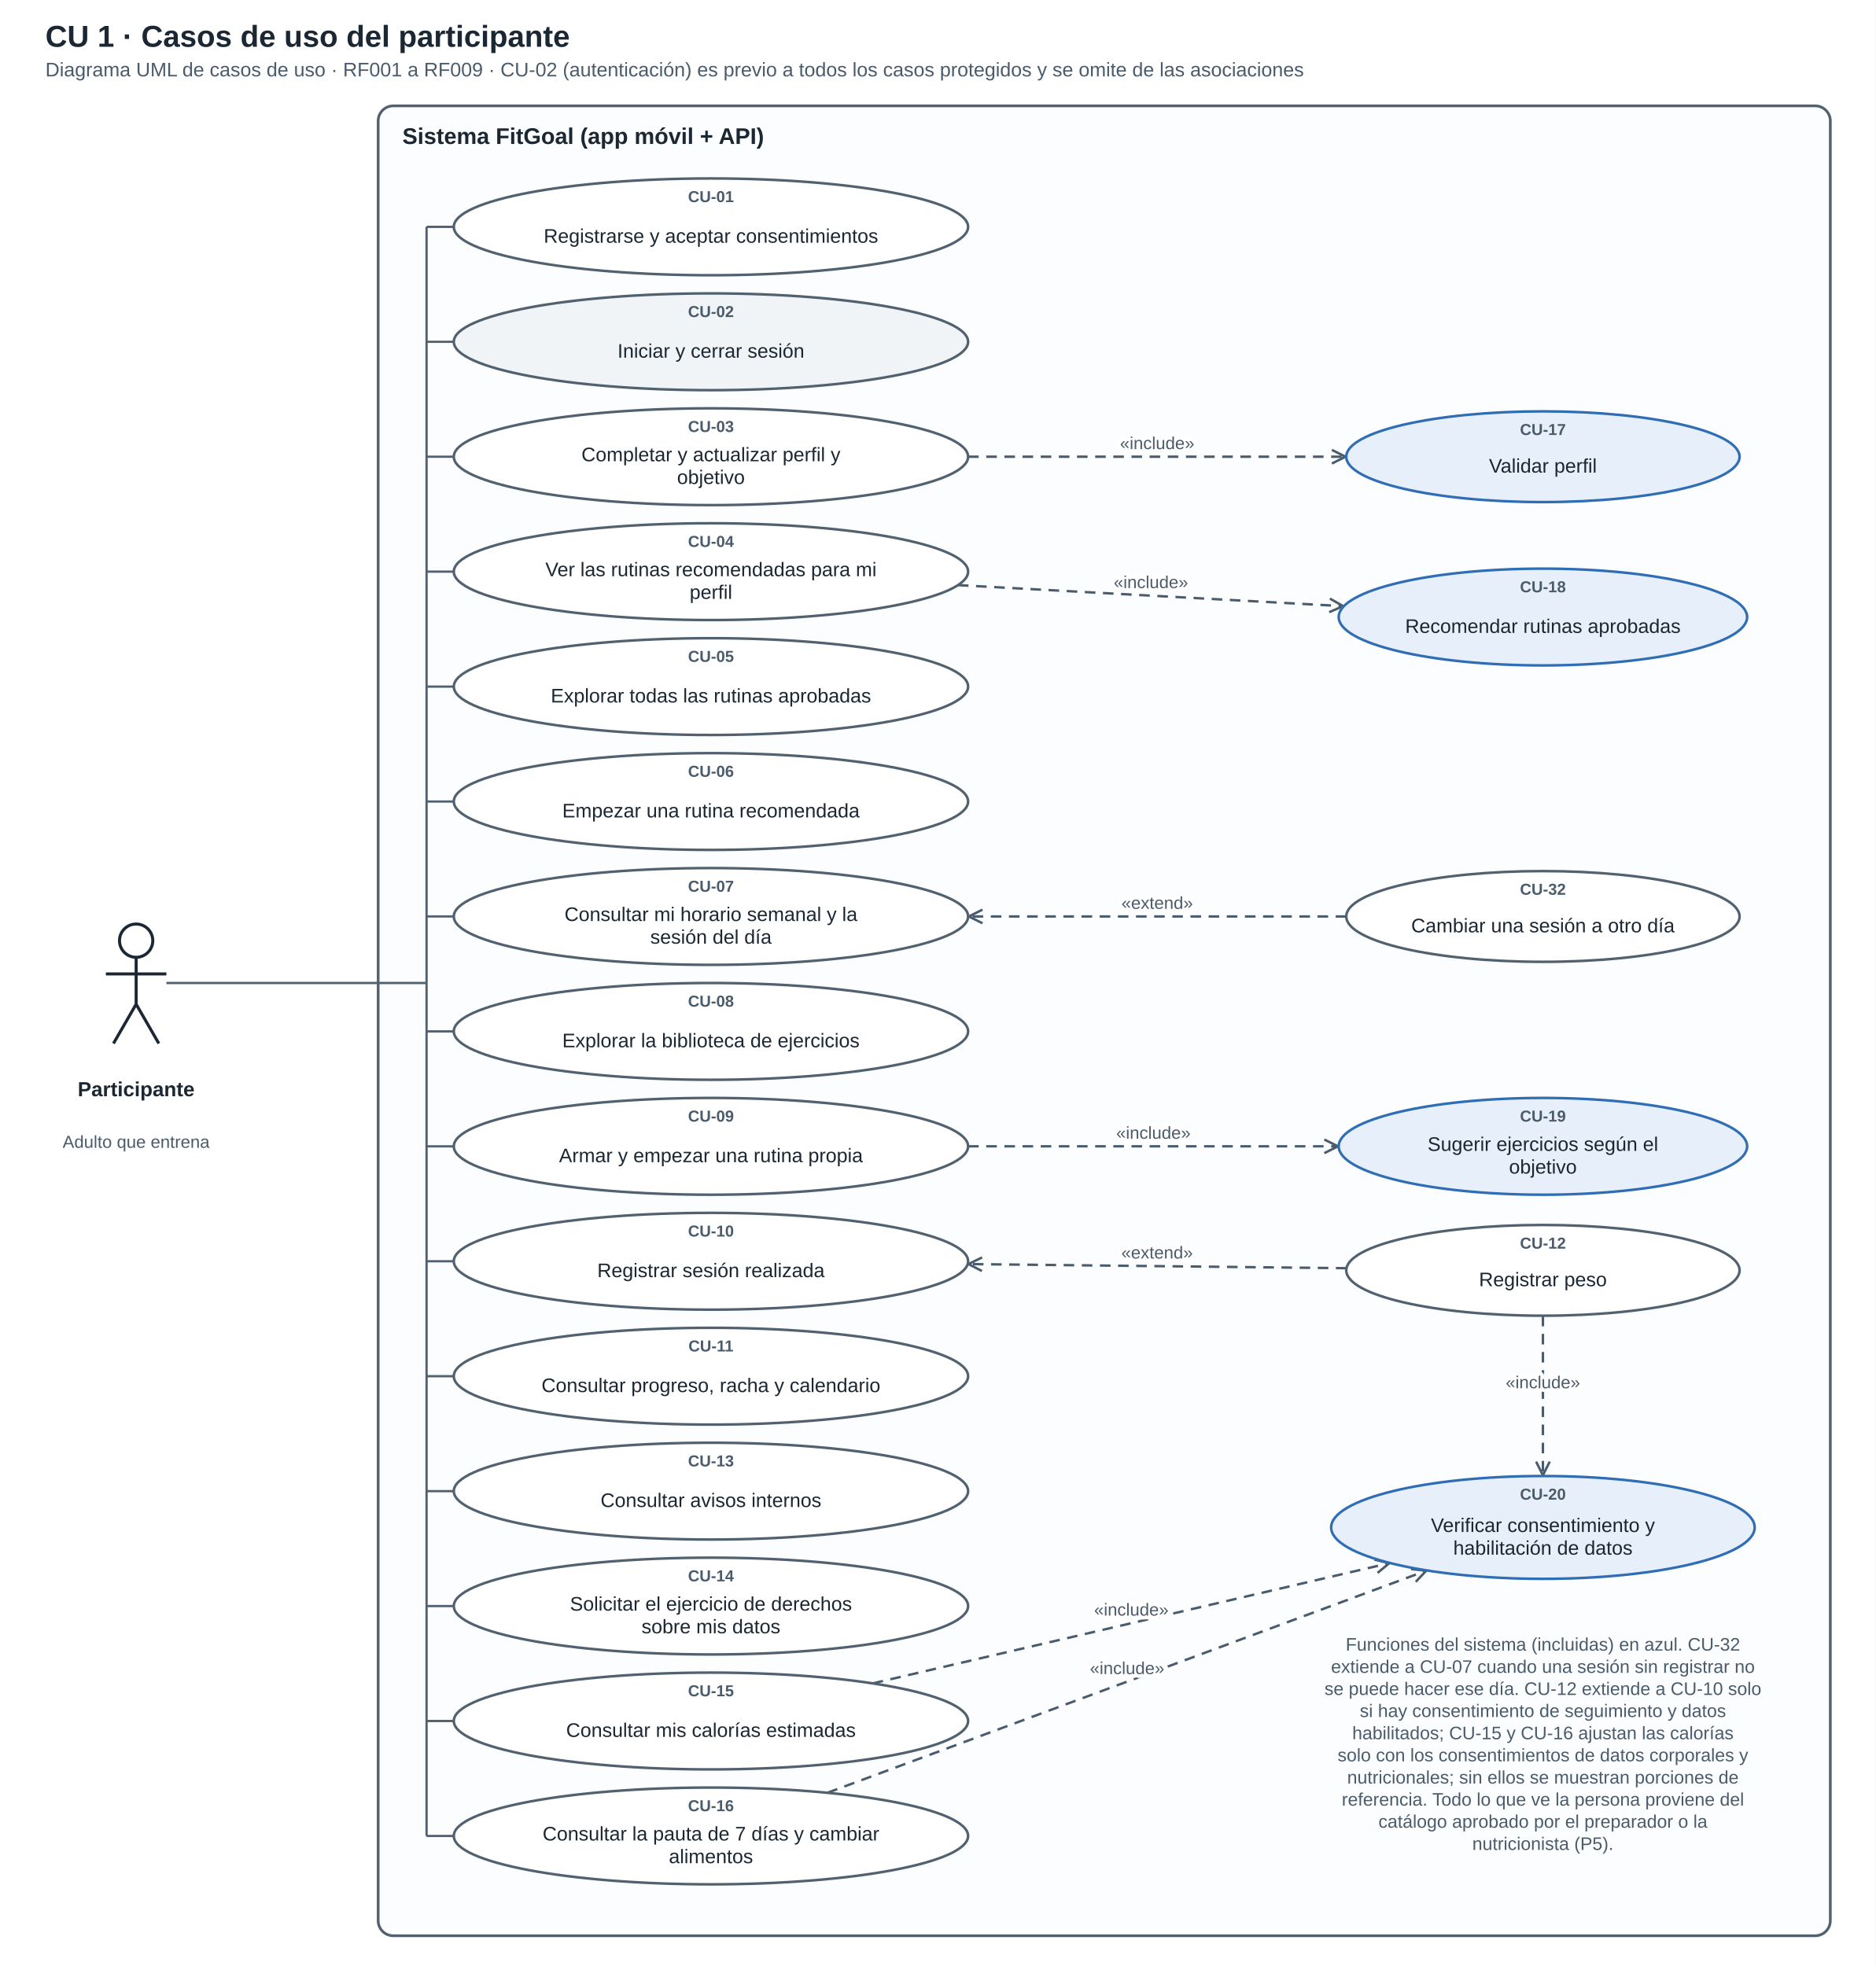
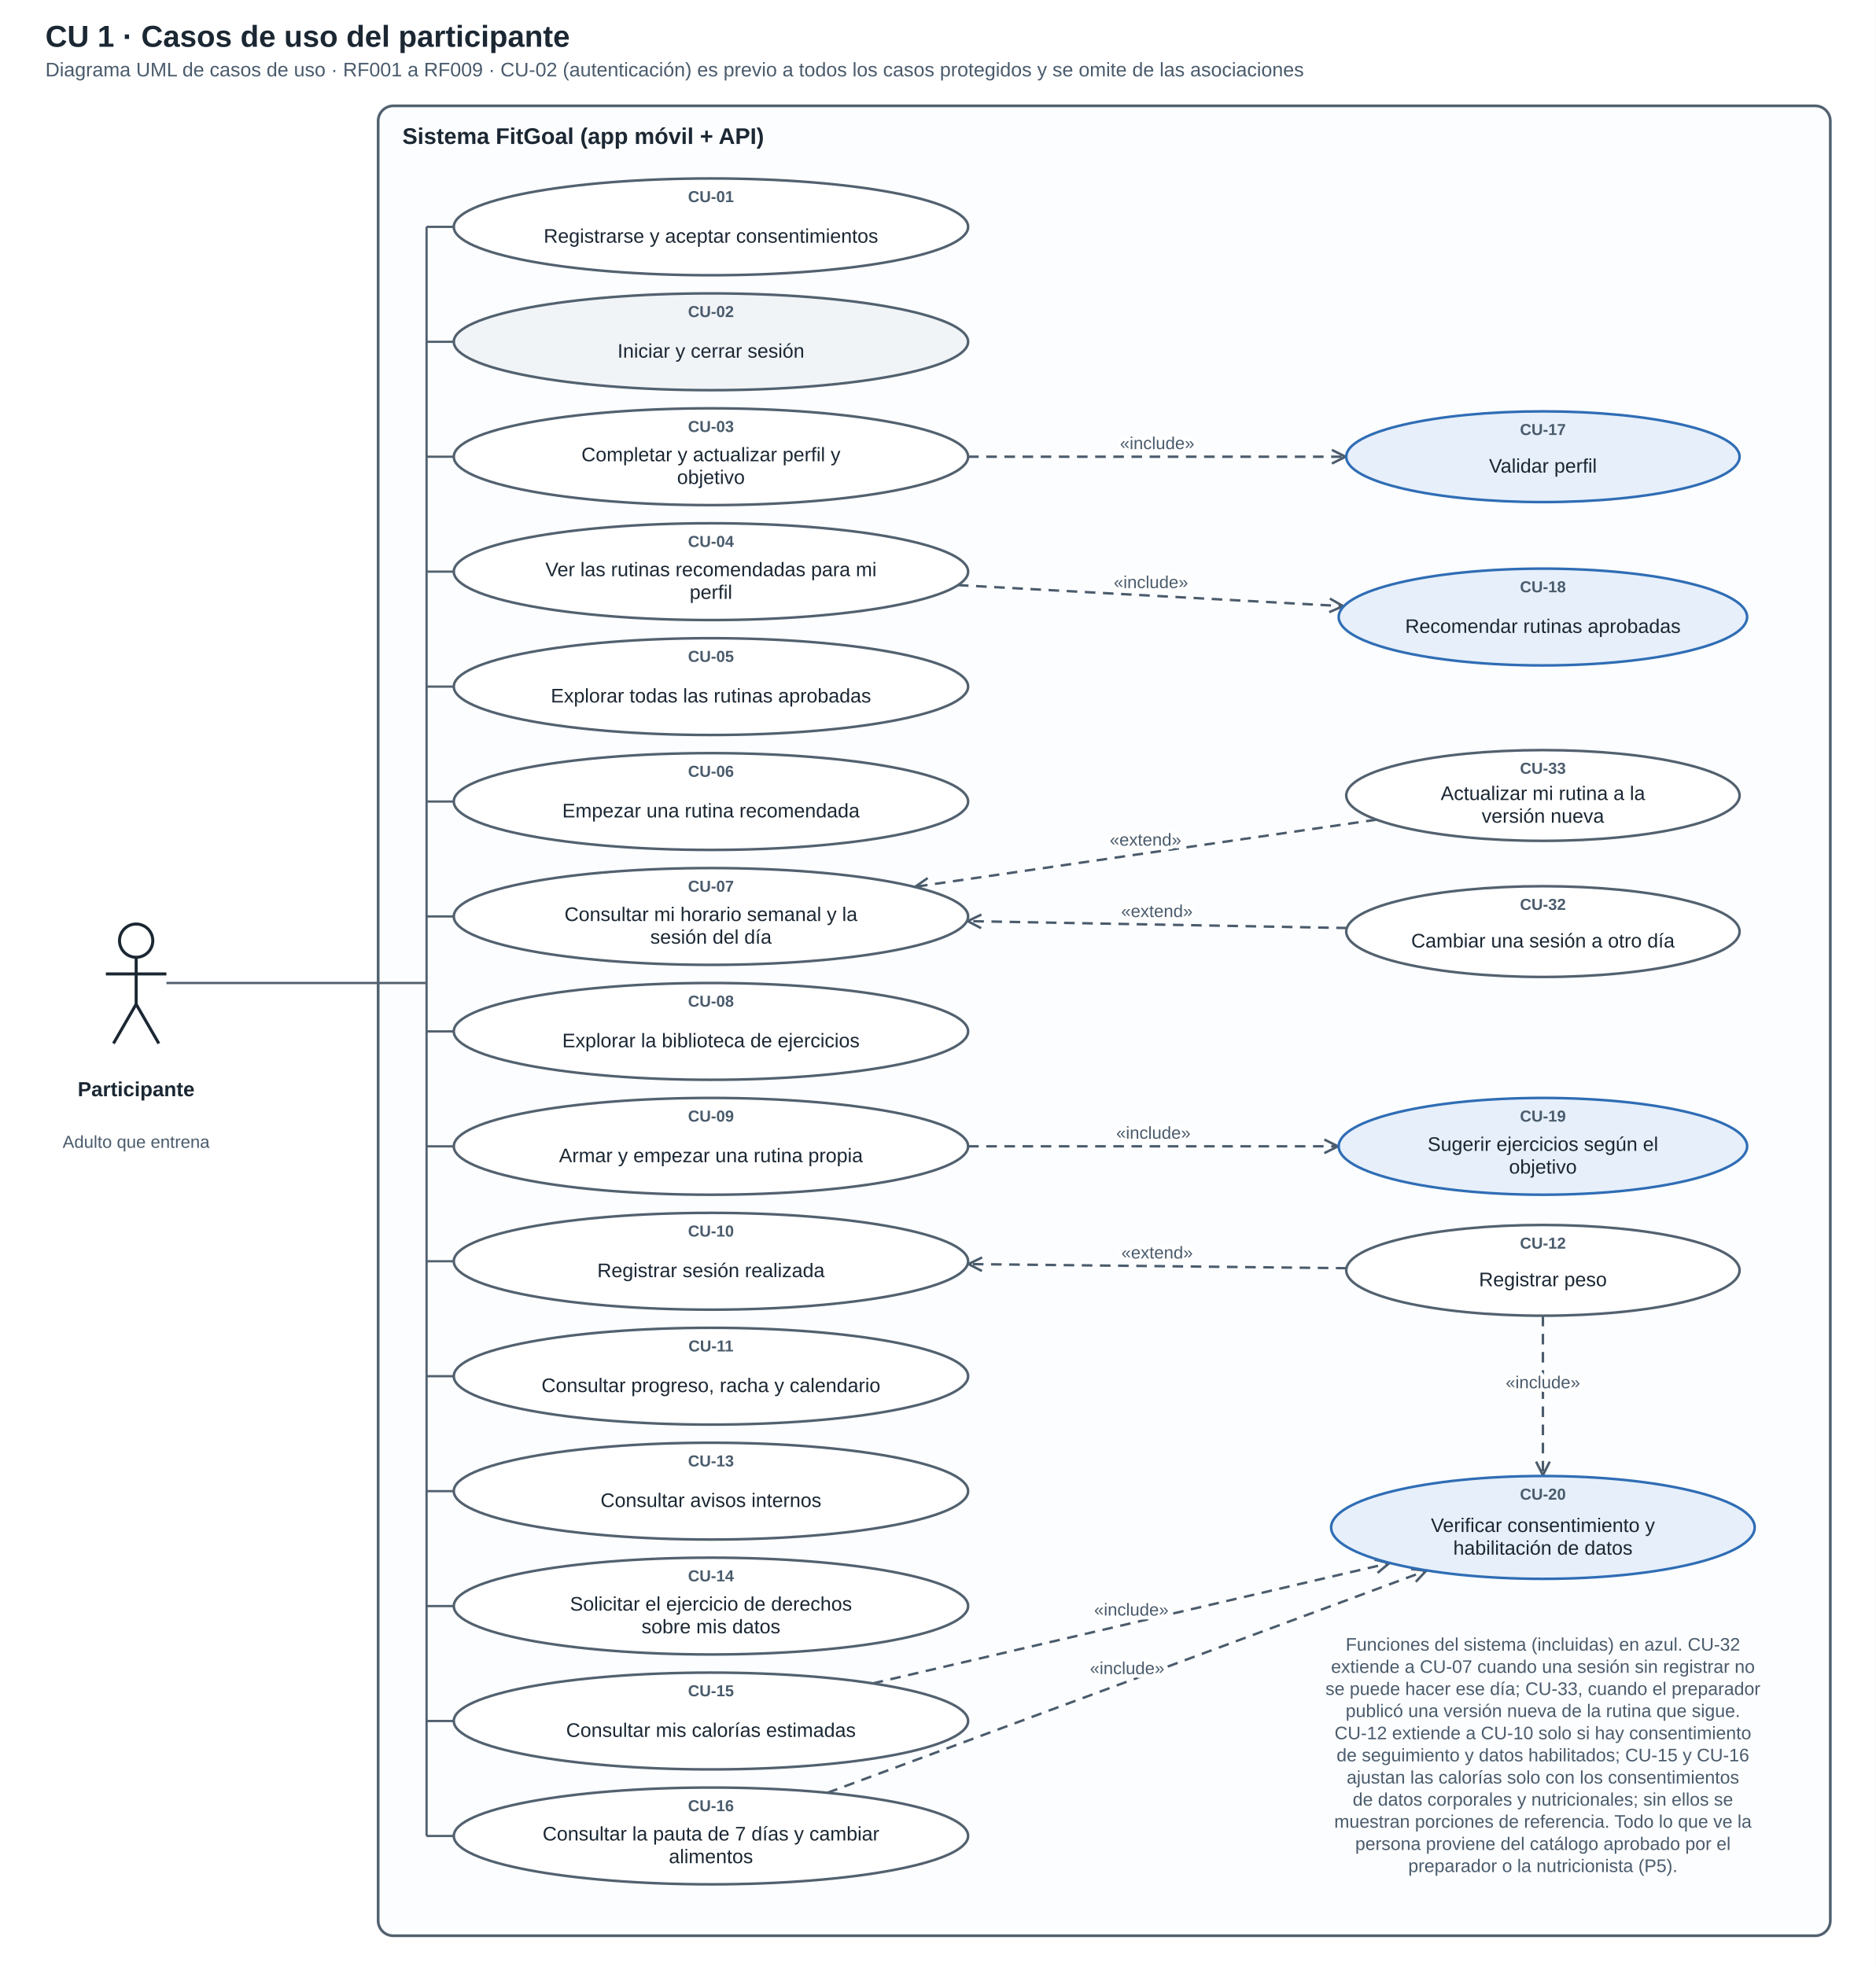
<svg xmlns="http://www.w3.org/2000/svg" width="1240" height="1300" viewBox="0 0 1240 1300" font-family="'Segoe UI', Arial, Helvetica, sans-serif" role="img">
  <defs>
    <marker id="m-open-4a5b6c" viewBox="0 0 12 12" refX="11" refY="6" markerWidth="12" markerHeight="12" markerUnits="userSpaceOnUse" orient="auto">
      <path d="M1.5,1.5 L10.5,6 L1.5,10.5" fill="none" stroke="#4a5b6c" stroke-width="1.6" stroke-linejoin="round" />
    </marker>
  </defs>
  <rect width="1240" height="1300" fill="#ffffff" />
  <rect x="250" y="70" width="960" height="1210" rx="10" ry="10" fill="#fcfdfe" stroke="#52616f" stroke-width="1.8" />
  <text x="266" y="90.0" text-anchor="start" dominant-baseline="central" font-size="15" font-weight="700" fill="#1b2733">Sistema FitGoal (app móvil + API)</text>
  <path d="M110,650 L282,650" fill="none" stroke="#52616f" stroke-width="1.5" stroke-linejoin="round" />
  <path d="M282,150 L282,1214" fill="none" stroke="#52616f" stroke-width="1.5" stroke-linejoin="round" />
  <path d="M282,150 L300,150" fill="none" stroke="#52616f" stroke-width="1.5" stroke-linejoin="round" />
  <path d="M282,226 L300,226" fill="none" stroke="#52616f" stroke-width="1.5" stroke-linejoin="round" />
  <path d="M282,302 L300,302" fill="none" stroke="#52616f" stroke-width="1.5" stroke-linejoin="round" />
  <path d="M282,378 L300,378" fill="none" stroke="#52616f" stroke-width="1.5" stroke-linejoin="round" />
  <path d="M282,454 L300,454" fill="none" stroke="#52616f" stroke-width="1.5" stroke-linejoin="round" />
  <path d="M282,530 L300,530" fill="none" stroke="#52616f" stroke-width="1.5" stroke-linejoin="round" />
  <path d="M282,606 L300,606" fill="none" stroke="#52616f" stroke-width="1.5" stroke-linejoin="round" />
  <path d="M282,682 L300,682" fill="none" stroke="#52616f" stroke-width="1.5" stroke-linejoin="round" />
  <path d="M282,758 L300,758" fill="none" stroke="#52616f" stroke-width="1.5" stroke-linejoin="round" />
  <path d="M282,834 L300,834" fill="none" stroke="#52616f" stroke-width="1.5" stroke-linejoin="round" />
  <path d="M282,910 L300,910" fill="none" stroke="#52616f" stroke-width="1.5" stroke-linejoin="round" />
  <path d="M282,986 L300,986" fill="none" stroke="#52616f" stroke-width="1.5" stroke-linejoin="round" />
  <path d="M282,1062 L300,1062" fill="none" stroke="#52616f" stroke-width="1.5" stroke-linejoin="round" />
  <path d="M282,1138 L300,1138" fill="none" stroke="#52616f" stroke-width="1.5" stroke-linejoin="round" />
  <path d="M282,1214 L300,1214" fill="none" stroke="#52616f" stroke-width="1.5" stroke-linejoin="round" />
  <path d="M640,302 L890,302" fill="none" stroke="#4a5b6c" stroke-width="1.6" stroke-linejoin="round" stroke-dasharray="7 5" marker-end="url(#m-open-4a5b6c)" />
  <path d="M633.283,386.906 L888.438,400.824" fill="none" stroke="#4a5b6c" stroke-width="1.6" stroke-linejoin="round" stroke-dasharray="7 5" marker-end="url(#m-open-4a5b6c)" />
  <path d="M640,758 L885,758" fill="none" stroke="#4a5b6c" stroke-width="1.6" stroke-linejoin="round" stroke-dasharray="7 5" marker-end="url(#m-open-4a5b6c)" />
-   <path d="M890,606 L640,606" fill="none" stroke="#4a5b6c" stroke-width="1.6" stroke-linejoin="round" stroke-dasharray="7 5" marker-end="url(#m-open-4a5b6c)" />
+   <path d="M890.402,613.644 L639.212,609.077" fill="none" stroke="#4a5b6c" stroke-width="1.6" stroke-linejoin="round" stroke-dasharray="7 5" marker-end="url(#m-open-4a5b6c)" />
+   <path d="M910.023,541.997 L604.518,586.434" fill="none" stroke="#4a5b6c" stroke-width="1.6" stroke-linejoin="round" stroke-dasharray="7 5" marker-end="url(#m-open-4a5b6c)" />
  <path d="M890.145,838.583 L639.715,835.851" fill="none" stroke="#4a5b6c" stroke-width="1.6" stroke-linejoin="round" stroke-dasharray="7 5" marker-end="url(#m-open-4a5b6c)" />
  <path d="M1020,870 L1020,976" fill="none" stroke="#4a5b6c" stroke-width="1.6" stroke-linejoin="round" stroke-dasharray="7 5" marker-end="url(#m-open-4a5b6c)" />
  <path d="M576.908,1113.12 L918.919,1033.524" fill="none" stroke="#4a5b6c" stroke-width="1.6" stroke-linejoin="round" stroke-dasharray="7 5" marker-end="url(#m-open-4a5b6c)" />
  <path d="M546.934,1185.464 L943.31,1038.445" fill="none" stroke="#4a5b6c" stroke-width="1.6" stroke-linejoin="round" stroke-dasharray="7 5" marker-end="url(#m-open-4a5b6c)" />
  <g stroke="#1b2733" stroke-width="2" fill="none">
    <circle cx="90" cy="622" r="11" fill="#fff" />
    <path d="M90,633 V664 M70,644 H110 M90,664 L75,690 M90,664 L105,690" />
  </g>
  <text x="90" y="720.2" text-anchor="middle" dominant-baseline="central" font-size="13.5" font-weight="700" fill="#1b2733">Participante</text>
  <text x="90" y="755.0" text-anchor="middle" dominant-baseline="central" font-size="11.5" font-weight="400" fill="#4a5b6c">Adulto que entrena</text>
  <ellipse cx="470" cy="150" rx="170" ry="32" fill="#fff" stroke="#52616f" stroke-width="1.7" />
  <text x="470" y="156.0" text-anchor="middle" dominant-baseline="central" font-size="13" font-weight="400" fill="#1b2733">Registrarse y aceptar consentimientos</text>
  <text x="470" y="130.0" text-anchor="middle" dominant-baseline="central" font-size="10.5" font-weight="700" fill="#4a5b6c">CU-01</text>
  <ellipse cx="470" cy="226" rx="170" ry="32" fill="#f1f4f7" stroke="#52616f" stroke-width="1.7" />
  <text x="470" y="232.0" text-anchor="middle" dominant-baseline="central" font-size="13" font-weight="400" fill="#1b2733">Iniciar y cerrar sesión</text>
  <text x="470" y="206.0" text-anchor="middle" dominant-baseline="central" font-size="10.5" font-weight="700" fill="#4a5b6c">CU-02</text>
  <ellipse cx="470" cy="302" rx="170" ry="32" fill="#fff" stroke="#52616f" stroke-width="1.7" />
  <text x="470" y="300.5" text-anchor="middle" dominant-baseline="central" font-size="13" font-weight="400" fill="#1b2733">Completar y actualizar perfil y</text>
  <text x="470" y="315.5" text-anchor="middle" dominant-baseline="central" font-size="13" font-weight="400" fill="#1b2733">objetivo</text>
  <text x="470" y="282.0" text-anchor="middle" dominant-baseline="central" font-size="10.5" font-weight="700" fill="#4a5b6c">CU-03</text>
  <ellipse cx="470" cy="378" rx="170" ry="32" fill="#fff" stroke="#52616f" stroke-width="1.7" />
  <text x="470" y="376.5" text-anchor="middle" dominant-baseline="central" font-size="13" font-weight="400" fill="#1b2733">Ver las rutinas recomendadas para mi</text>
  <text x="470" y="391.5" text-anchor="middle" dominant-baseline="central" font-size="13" font-weight="400" fill="#1b2733">perfil</text>
  <text x="470" y="358.0" text-anchor="middle" dominant-baseline="central" font-size="10.5" font-weight="700" fill="#4a5b6c">CU-04</text>
  <ellipse cx="470" cy="454" rx="170" ry="32" fill="#fff" stroke="#52616f" stroke-width="1.7" />
  <text x="470" y="460.0" text-anchor="middle" dominant-baseline="central" font-size="13" font-weight="400" fill="#1b2733">Explorar todas las rutinas aprobadas</text>
  <text x="470" y="434.0" text-anchor="middle" dominant-baseline="central" font-size="10.5" font-weight="700" fill="#4a5b6c">CU-05</text>
  <ellipse cx="470" cy="530" rx="170" ry="32" fill="#fff" stroke="#52616f" stroke-width="1.7" />
  <text x="470" y="536.0" text-anchor="middle" dominant-baseline="central" font-size="13" font-weight="400" fill="#1b2733">Empezar una rutina recomendada</text>
  <text x="470" y="510.0" text-anchor="middle" dominant-baseline="central" font-size="10.5" font-weight="700" fill="#4a5b6c">CU-06</text>
  <ellipse cx="470" cy="606" rx="170" ry="32" fill="#fff" stroke="#52616f" stroke-width="1.7" />
  <text x="470" y="604.5" text-anchor="middle" dominant-baseline="central" font-size="13" font-weight="400" fill="#1b2733">Consultar mi horario semanal y la</text>
  <text x="470" y="619.5" text-anchor="middle" dominant-baseline="central" font-size="13" font-weight="400" fill="#1b2733">sesión del día</text>
  <text x="470" y="586.0" text-anchor="middle" dominant-baseline="central" font-size="10.5" font-weight="700" fill="#4a5b6c">CU-07</text>
  <ellipse cx="470" cy="682" rx="170" ry="32" fill="#fff" stroke="#52616f" stroke-width="1.7" />
  <text x="470" y="688.0" text-anchor="middle" dominant-baseline="central" font-size="13" font-weight="400" fill="#1b2733">Explorar la biblioteca de ejercicios</text>
  <text x="470" y="662.0" text-anchor="middle" dominant-baseline="central" font-size="10.5" font-weight="700" fill="#4a5b6c">CU-08</text>
  <ellipse cx="470" cy="758" rx="170" ry="32" fill="#fff" stroke="#52616f" stroke-width="1.7" />
  <text x="470" y="764.0" text-anchor="middle" dominant-baseline="central" font-size="13" font-weight="400" fill="#1b2733">Armar y empezar una rutina propia</text>
  <text x="470" y="738.0" text-anchor="middle" dominant-baseline="central" font-size="10.5" font-weight="700" fill="#4a5b6c">CU-09</text>
  <ellipse cx="470" cy="834" rx="170" ry="32" fill="#fff" stroke="#52616f" stroke-width="1.7" />
  <text x="470" y="840.0" text-anchor="middle" dominant-baseline="central" font-size="13" font-weight="400" fill="#1b2733">Registrar sesión realizada</text>
  <text x="470" y="814.0" text-anchor="middle" dominant-baseline="central" font-size="10.5" font-weight="700" fill="#4a5b6c">CU-10</text>
  <ellipse cx="470" cy="910" rx="170" ry="32" fill="#fff" stroke="#52616f" stroke-width="1.7" />
  <text x="470" y="916.0" text-anchor="middle" dominant-baseline="central" font-size="13" font-weight="400" fill="#1b2733">Consultar progreso, racha y calendario</text>
  <text x="470" y="890.0" text-anchor="middle" dominant-baseline="central" font-size="10.5" font-weight="700" fill="#4a5b6c">CU-11</text>
  <ellipse cx="470" cy="986" rx="170" ry="32" fill="#fff" stroke="#52616f" stroke-width="1.7" />
  <text x="470" y="992.0" text-anchor="middle" dominant-baseline="central" font-size="13" font-weight="400" fill="#1b2733">Consultar avisos internos</text>
  <text x="470" y="966.0" text-anchor="middle" dominant-baseline="central" font-size="10.5" font-weight="700" fill="#4a5b6c">CU-13</text>
  <ellipse cx="470" cy="1062" rx="170" ry="32" fill="#fff" stroke="#52616f" stroke-width="1.7" />
  <text x="470" y="1060.5" text-anchor="middle" dominant-baseline="central" font-size="13" font-weight="400" fill="#1b2733">Solicitar el ejercicio de derechos</text>
  <text x="470" y="1075.5" text-anchor="middle" dominant-baseline="central" font-size="13" font-weight="400" fill="#1b2733">sobre mis datos</text>
  <text x="470" y="1042.0" text-anchor="middle" dominant-baseline="central" font-size="10.5" font-weight="700" fill="#4a5b6c">CU-14</text>
  <ellipse cx="470" cy="1138" rx="170" ry="32" fill="#fff" stroke="#52616f" stroke-width="1.7" />
  <text x="470" y="1144.0" text-anchor="middle" dominant-baseline="central" font-size="13" font-weight="400" fill="#1b2733">Consultar mis calorías estimadas</text>
  <text x="470" y="1118.0" text-anchor="middle" dominant-baseline="central" font-size="10.5" font-weight="700" fill="#4a5b6c">CU-15</text>
  <ellipse cx="470" cy="1214" rx="170" ry="32" fill="#fff" stroke="#52616f" stroke-width="1.7" />
  <text x="470" y="1212.5" text-anchor="middle" dominant-baseline="central" font-size="13" font-weight="400" fill="#1b2733">Consultar la pauta de 7 días y cambiar</text>
  <text x="470" y="1227.5" text-anchor="middle" dominant-baseline="central" font-size="13" font-weight="400" fill="#1b2733">alimentos</text>
  <text x="470" y="1194.0" text-anchor="middle" dominant-baseline="central" font-size="10.5" font-weight="700" fill="#4a5b6c">CU-16</text>
  <ellipse cx="1020" cy="302" rx="130" ry="30" fill="#e6effa" stroke="#2f6db5" stroke-width="1.7" />
  <text x="1020" y="308.0" text-anchor="middle" dominant-baseline="central" font-size="13" font-weight="400" fill="#1b2733">Validar perfil</text>
  <text x="1020" y="284.0" text-anchor="middle" dominant-baseline="central" font-size="10.5" font-weight="700" fill="#4a5b6c">CU-17</text>
  <ellipse cx="1020" cy="408" rx="135" ry="32" fill="#e6effa" stroke="#2f6db5" stroke-width="1.7" />
  <text x="1020" y="414.0" text-anchor="middle" dominant-baseline="central" font-size="13" font-weight="400" fill="#1b2733">Recomendar rutinas aprobadas</text>
  <text x="1020" y="388.0" text-anchor="middle" dominant-baseline="central" font-size="10.5" font-weight="700" fill="#4a5b6c">CU-18</text>
  <ellipse cx="1020" cy="758" rx="135" ry="32" fill="#e6effa" stroke="#2f6db5" stroke-width="1.7" />
  <text x="1020" y="756.5" text-anchor="middle" dominant-baseline="central" font-size="13" font-weight="400" fill="#1b2733">Sugerir ejercicios según el</text>
  <text x="1020" y="771.5" text-anchor="middle" dominant-baseline="central" font-size="13" font-weight="400" fill="#1b2733">objetivo</text>
  <text x="1020" y="738.0" text-anchor="middle" dominant-baseline="central" font-size="10.5" font-weight="700" fill="#4a5b6c">CU-19</text>
-   <ellipse cx="1020" cy="606" rx="130" ry="30" fill="#fff" stroke="#52616f" stroke-width="1.7" />
-   <text x="1020" y="612.0" text-anchor="middle" dominant-baseline="central" font-size="13" font-weight="400" fill="#1b2733">Cambiar una sesión a otro día</text>
-   <text x="1020" y="588.0" text-anchor="middle" dominant-baseline="central" font-size="10.5" font-weight="700" fill="#4a5b6c">CU-32</text>
+   <ellipse cx="1020" cy="526" rx="130" ry="30" fill="#fff" stroke="#52616f" stroke-width="1.7" />
+   <text x="1020" y="524.5" text-anchor="middle" dominant-baseline="central" font-size="13" font-weight="400" fill="#1b2733">Actualizar mi rutina a la</text>
+   <text x="1020" y="539.5" text-anchor="middle" dominant-baseline="central" font-size="13" font-weight="400" fill="#1b2733">versión nueva</text>
+   <text x="1020" y="508.0" text-anchor="middle" dominant-baseline="central" font-size="10.5" font-weight="700" fill="#4a5b6c">CU-33</text>
+   <ellipse cx="1020" cy="616" rx="130" ry="30" fill="#fff" stroke="#52616f" stroke-width="1.7" />
+   <text x="1020" y="622.0" text-anchor="middle" dominant-baseline="central" font-size="13" font-weight="400" fill="#1b2733">Cambiar una sesión a otro día</text>
+   <text x="1020" y="598.0" text-anchor="middle" dominant-baseline="central" font-size="10.5" font-weight="700" fill="#4a5b6c">CU-32</text>
  <ellipse cx="1020" cy="840" rx="130" ry="30" fill="#fff" stroke="#52616f" stroke-width="1.7" />
  <text x="1020" y="846.0" text-anchor="middle" dominant-baseline="central" font-size="13" font-weight="400" fill="#1b2733">Registrar peso</text>
  <text x="1020" y="822.0" text-anchor="middle" dominant-baseline="central" font-size="10.5" font-weight="700" fill="#4a5b6c">CU-12</text>
  <ellipse cx="1020" cy="1010" rx="140" ry="34" fill="#e6effa" stroke="#2f6db5" stroke-width="1.7" />
  <text x="1020" y="1008.5" text-anchor="middle" dominant-baseline="central" font-size="13" font-weight="400" fill="#1b2733">Verificar consentimiento y</text>
  <text x="1020" y="1023.5" text-anchor="middle" dominant-baseline="central" font-size="13" font-weight="400" fill="#1b2733">habilitación de datos</text>
  <text x="1020" y="988.0" text-anchor="middle" dominant-baseline="central" font-size="10.5" font-weight="700" fill="#4a5b6c">CU-20</text>
  <text x="30" y="24.0" text-anchor="start" dominant-baseline="central" font-size="20" font-weight="700" fill="#1b2733">CU 1 · Casos de uso del participante</text>
  <text x="30" y="46.0" text-anchor="start" dominant-baseline="central" font-size="13" font-weight="400" fill="#4a5b6c">Diagrama UML de casos de uso · RF001 a RF009 · CU-02 (autenticación) es previo a todos los casos protegidos y se omite de las asociaciones</text>
  <text x="765" y="293.0" text-anchor="middle" dominant-baseline="central" font-size="11.5" font-weight="400" fill="#4a5b6c" style="paint-order:stroke;stroke:#fff;stroke-width:5px;stroke-linejoin:round">«include»</text>
  <text x="760.861" y="384.9" text-anchor="middle" dominant-baseline="central" font-size="11.5" font-weight="400" fill="#4a5b6c" style="paint-order:stroke;stroke:#fff;stroke-width:5px;stroke-linejoin:round">«include»</text>
  <text x="762.5" y="749.0" text-anchor="middle" dominant-baseline="central" font-size="11.5" font-weight="400" fill="#4a5b6c" style="paint-order:stroke;stroke:#fff;stroke-width:5px;stroke-linejoin:round">«include»</text>
-   <text x="765" y="597.0" text-anchor="middle" dominant-baseline="central" font-size="11.5" font-weight="400" fill="#4a5b6c" style="paint-order:stroke;stroke:#fff;stroke-width:5px;stroke-linejoin:round">«extend»</text>
+   <text x="764.807" y="602.4" text-anchor="middle" dominant-baseline="central" font-size="11.5" font-weight="400" fill="#4a5b6c" style="paint-order:stroke;stroke:#fff;stroke-width:5px;stroke-linejoin:round">«extend»</text>
+   <text x="757.271" y="555.2" text-anchor="middle" dominant-baseline="central" font-size="11.5" font-weight="400" fill="#4a5b6c" style="paint-order:stroke;stroke:#fff;stroke-width:5px;stroke-linejoin:round">«extend»</text>
  <text x="764.93" y="828.2" text-anchor="middle" dominant-baseline="central" font-size="11.5" font-weight="400" fill="#4a5b6c" style="paint-order:stroke;stroke:#fff;stroke-width:5px;stroke-linejoin:round">«extend»</text>
  <text x="1020" y="914.0" text-anchor="middle" dominant-baseline="central" font-size="11.5" font-weight="400" fill="#4a5b6c" style="paint-order:stroke;stroke:#fff;stroke-width:5px;stroke-linejoin:round">«include»</text>
  <text x="747.914" y="1064.3" text-anchor="middle" dominant-baseline="central" font-size="11.5" font-weight="400" fill="#4a5b6c" style="paint-order:stroke;stroke:#fff;stroke-width:5px;stroke-linejoin:round">«include»</text>
  <text x="745.122" y="1103.0" text-anchor="middle" dominant-baseline="central" font-size="11.5" font-weight="400" fill="#4a5b6c" style="paint-order:stroke;stroke:#fff;stroke-width:5px;stroke-linejoin:round">«include»</text>
  <text x="1020" y="1087.3" text-anchor="middle" dominant-baseline="central" font-size="12" font-weight="400" fill="#4a5b6c">Funciones del sistema (incluidas) en azul. CU-32</text>
  <text x="1020" y="1102.0" text-anchor="middle" dominant-baseline="central" font-size="12" font-weight="400" fill="#4a5b6c">extiende a CU-07 cuando una sesión sin registrar no</text>
-   <text x="1020" y="1116.6" text-anchor="middle" dominant-baseline="central" font-size="12" font-weight="400" fill="#4a5b6c">se puede hacer ese día. CU-12 extiende a CU-10 solo</text>
-   <text x="1020" y="1131.2" text-anchor="middle" dominant-baseline="central" font-size="12" font-weight="400" fill="#4a5b6c">si hay consentimiento de seguimiento y datos</text>
-   <text x="1020" y="1145.9" text-anchor="middle" dominant-baseline="central" font-size="12" font-weight="400" fill="#4a5b6c">habilitados; CU-15 y CU-16 ajustan las calorías</text>
-   <text x="1020" y="1160.5" text-anchor="middle" dominant-baseline="central" font-size="12" font-weight="400" fill="#4a5b6c">solo con los consentimientos de datos corporales y</text>
-   <text x="1020" y="1175.2" text-anchor="middle" dominant-baseline="central" font-size="12" font-weight="400" fill="#4a5b6c">nutricionales; sin ellos se muestran porciones de</text>
-   <text x="1020" y="1189.8" text-anchor="middle" dominant-baseline="central" font-size="12" font-weight="400" fill="#4a5b6c">referencia. Todo lo que ve la persona proviene del</text>
-   <text x="1020" y="1204.4" text-anchor="middle" dominant-baseline="central" font-size="12" font-weight="400" fill="#4a5b6c">catálogo aprobado por el preparador o la</text>
-   <text x="1020" y="1219.1" text-anchor="middle" dominant-baseline="central" font-size="12" font-weight="400" fill="#4a5b6c">nutricionista (P5).</text>
+   <text x="1020" y="1116.6" text-anchor="middle" dominant-baseline="central" font-size="12" font-weight="400" fill="#4a5b6c">se puede hacer ese día; CU-33, cuando el preparador</text>
+   <text x="1020" y="1131.2" text-anchor="middle" dominant-baseline="central" font-size="12" font-weight="400" fill="#4a5b6c">publicó una versión nueva de la rutina que sigue.</text>
+   <text x="1020" y="1145.9" text-anchor="middle" dominant-baseline="central" font-size="12" font-weight="400" fill="#4a5b6c">CU-12 extiende a CU-10 solo si hay consentimiento</text>
+   <text x="1020" y="1160.5" text-anchor="middle" dominant-baseline="central" font-size="12" font-weight="400" fill="#4a5b6c">de seguimiento y datos habilitados; CU-15 y CU-16</text>
+   <text x="1020" y="1175.2" text-anchor="middle" dominant-baseline="central" font-size="12" font-weight="400" fill="#4a5b6c">ajustan las calorías solo con los consentimientos</text>
+   <text x="1020" y="1189.8" text-anchor="middle" dominant-baseline="central" font-size="12" font-weight="400" fill="#4a5b6c">de datos corporales y nutricionales; sin ellos se</text>
+   <text x="1020" y="1204.4" text-anchor="middle" dominant-baseline="central" font-size="12" font-weight="400" fill="#4a5b6c">muestran porciones de referencia. Todo lo que ve la</text>
+   <text x="1020" y="1219.1" text-anchor="middle" dominant-baseline="central" font-size="12" font-weight="400" fill="#4a5b6c">persona proviene del catálogo aprobado por el</text>
+   <text x="1020" y="1233.7" text-anchor="middle" dominant-baseline="central" font-size="12" font-weight="400" fill="#4a5b6c">preparador o la nutricionista (P5).</text>
</svg>
